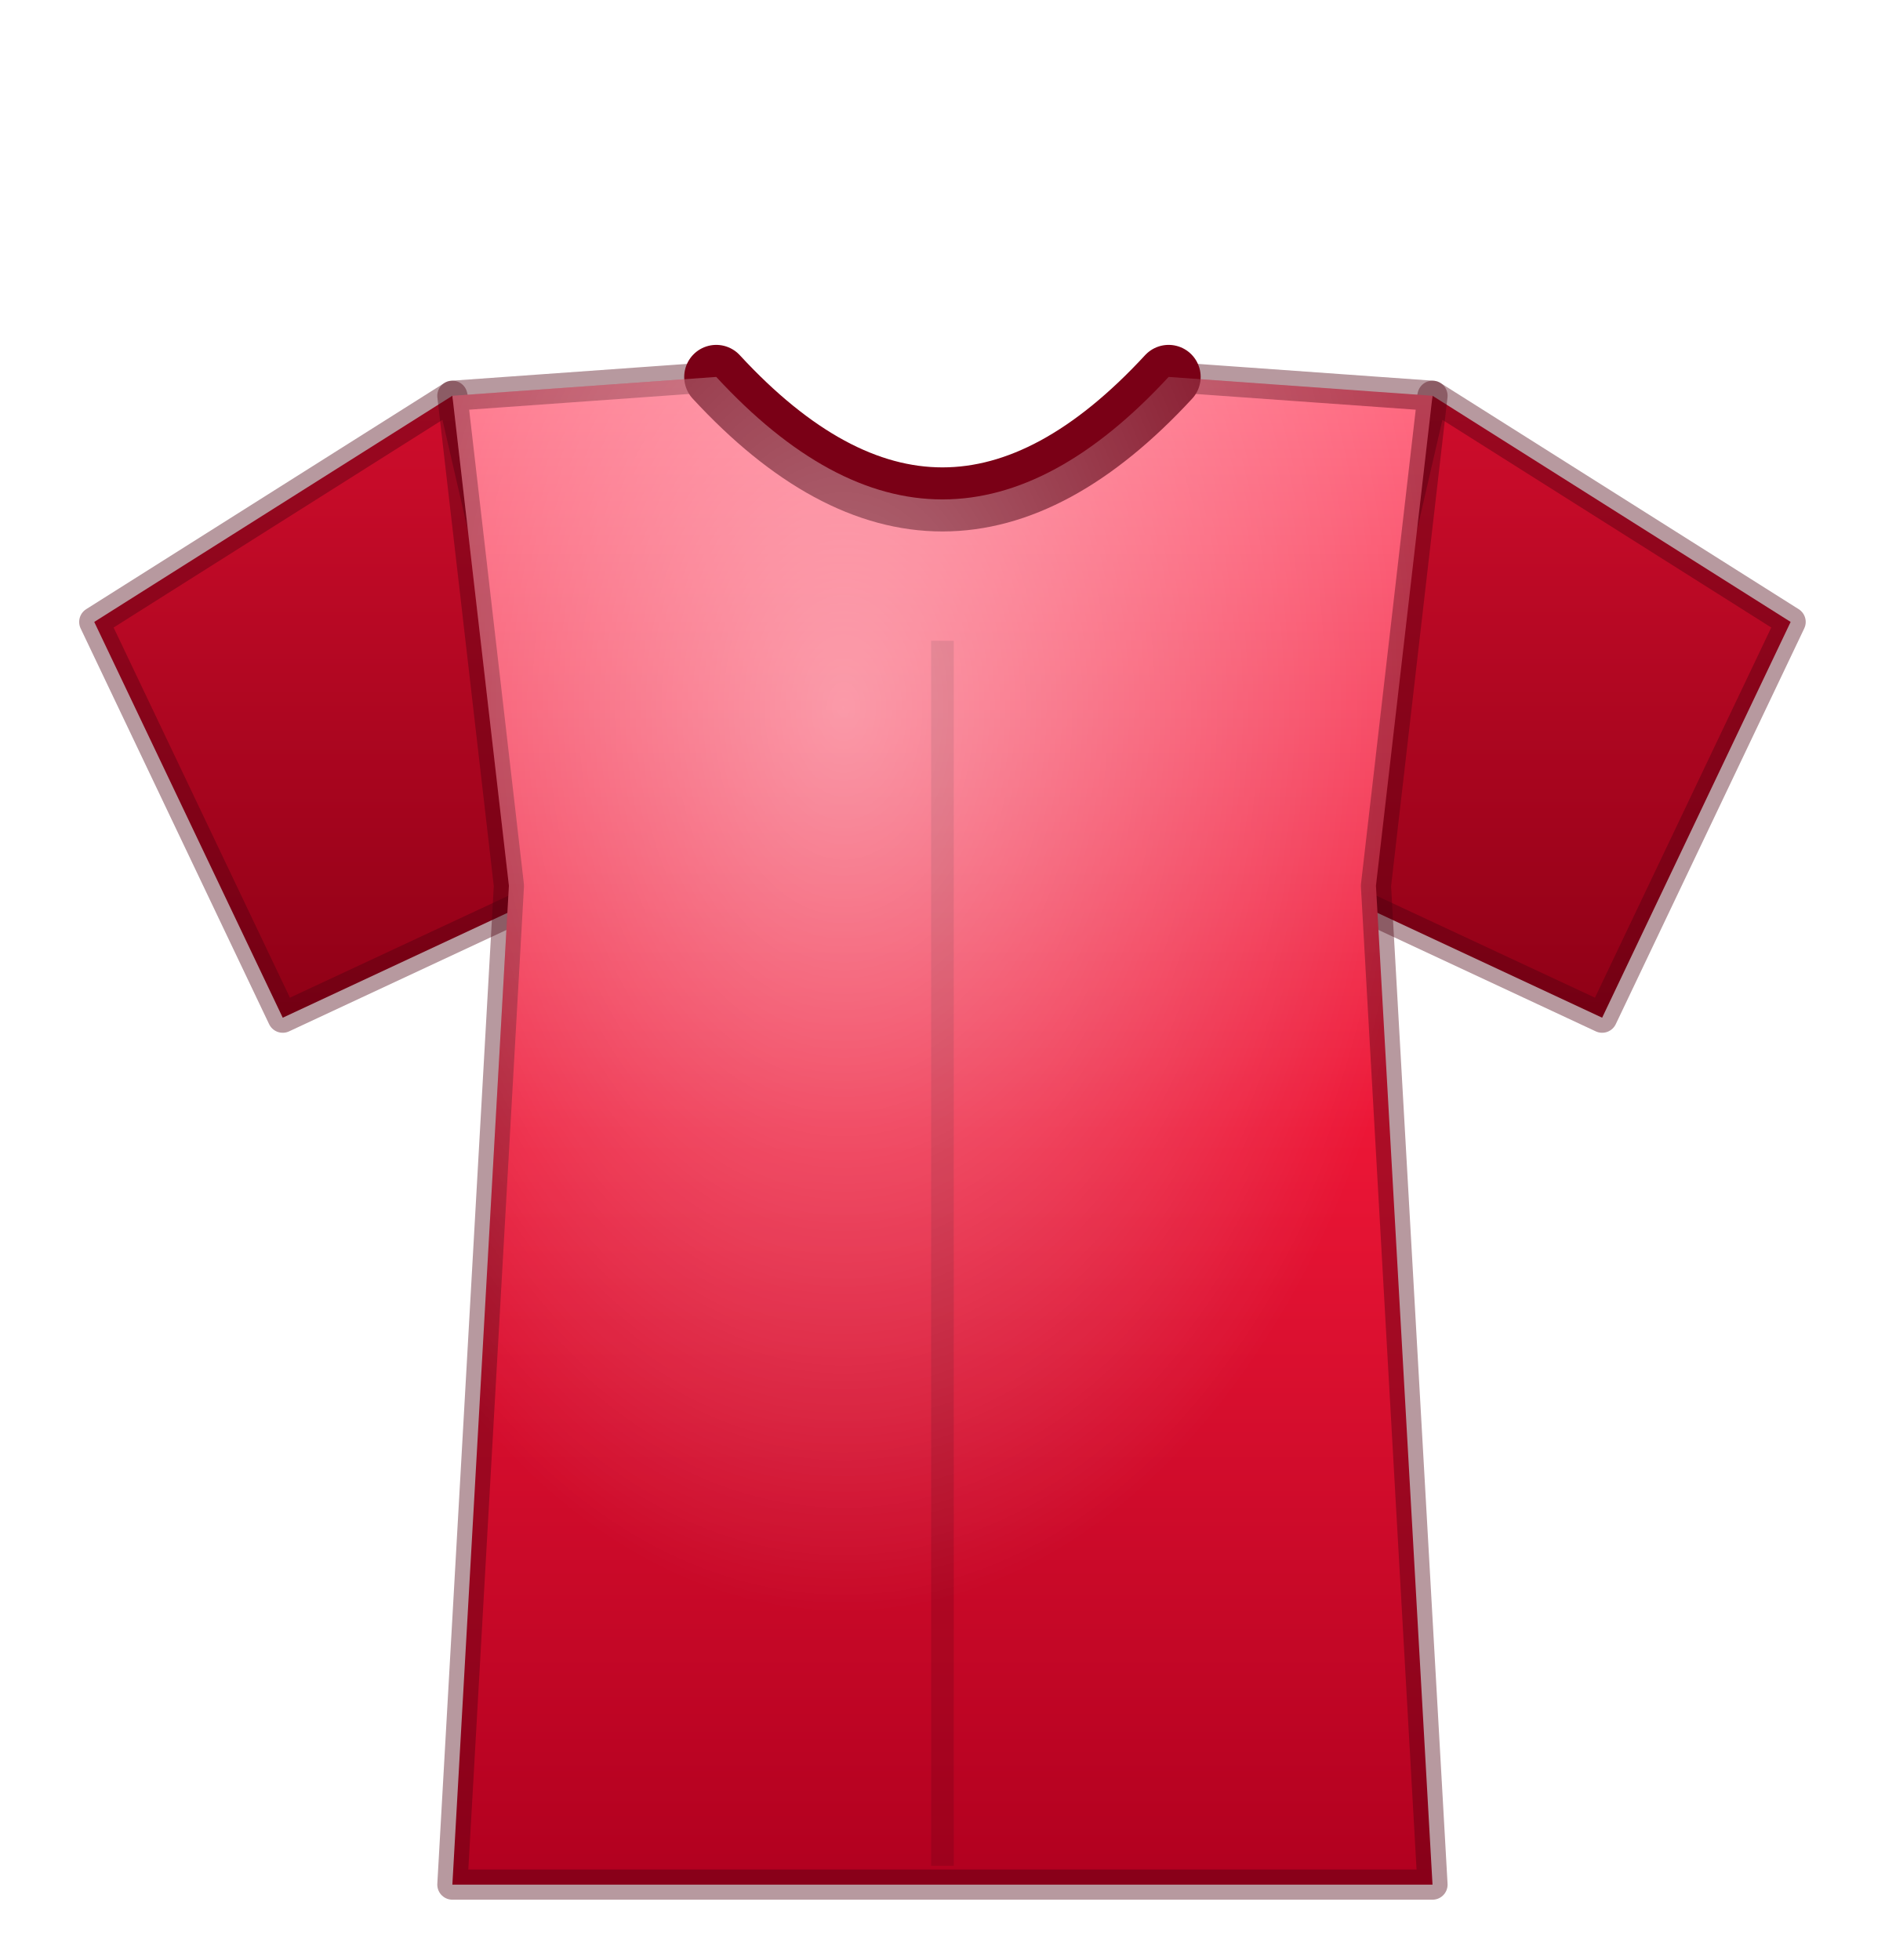
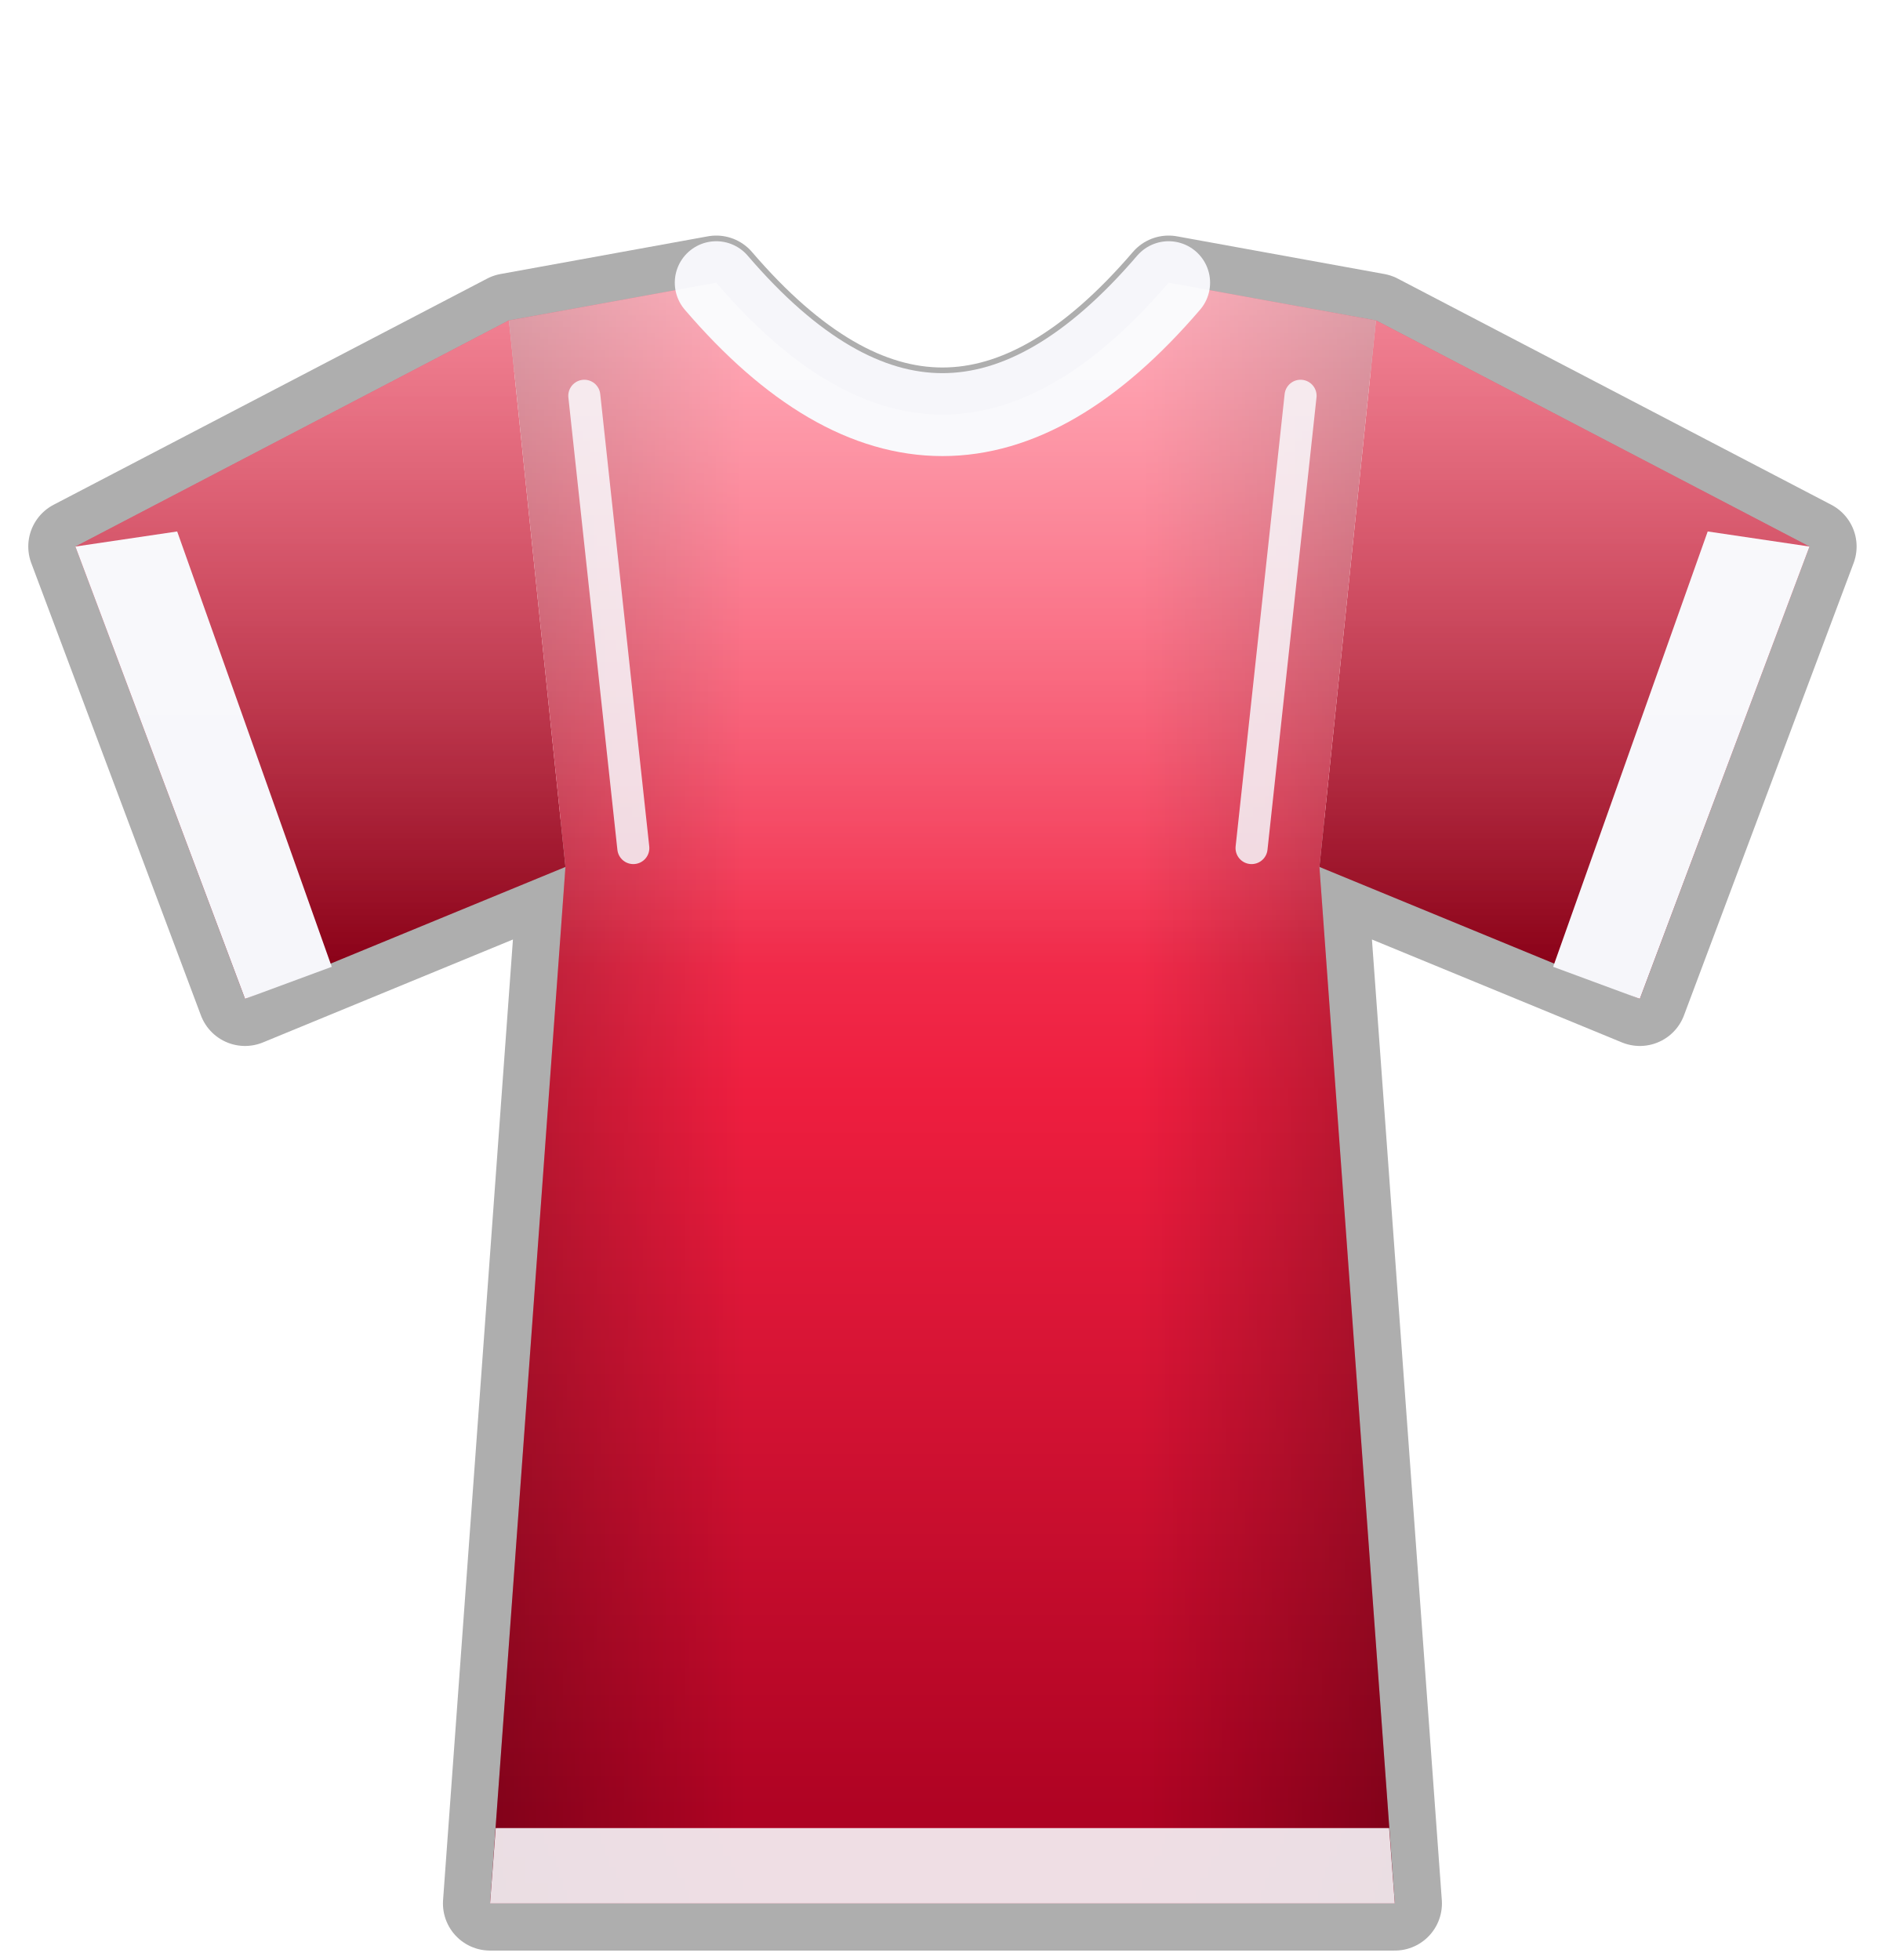
<svg xmlns="http://www.w3.org/2000/svg" viewBox="0 0 100 104">
  <defs>
    <linearGradient id="body" x1="0" y1="0" x2="0" y2="1">
-       <stop offset="0" stop-color="#ff6d84" />
-       <stop offset=".5" stop-color="#ec1636" />
-       <stop offset="1" stop-color="#b1001f" />
+       <stop offset="0" stop-color="#ff6b82" />
+       <stop offset=".5" stop-color="#ee1e3f" />
+       <stop offset="1" stop-color="#a80020" />
    </linearGradient>
    <linearGradient id="sleeve" x1="0" y1="0" x2="0" y2="1">
-       <stop offset="0" stop-color="#cf0d2c" />
-       <stop offset="1" stop-color="#8f0016" />
+       <stop offset="0" stop-color="#e5203f" />
+       <stop offset="1" stop-color="#860016" />
    </linearGradient>
-     <radialGradient id="gloss" cx=".4" cy=".22" r=".6">
-       <stop offset="0" stop-color="#ffffff" stop-opacity=".45" />
-       <stop offset="1" stop-color="#ffffff" stop-opacity="0" />
-     </radialGradient>
+     <linearGradient id="side" x1="0" y1="0" x2="1" y2="0">
+       <stop offset="0" stop-color="#000" stop-opacity=".26" />
+       <stop offset=".28" stop-color="#000" stop-opacity="0" />
+       <stop offset=".72" stop-color="#000" stop-opacity="0" />
+       <stop offset="1" stop-color="#000" stop-opacity=".26" />
+     </linearGradient>
+     <linearGradient id="gloss" x1="0" y1="0" x2="0" y2="1">
+       <stop offset="0" stop-color="#fff" stop-opacity=".45" />
+       <stop offset=".42" stop-color="#fff" stop-opacity="0" />
+     </linearGradient>
  </defs>
-   <g stroke="#4d0010" stroke-opacity=".4" stroke-width="1.6" stroke-linejoin="round">
-     <path d="M24,21 L5,33 L15,54 L30,47 Z" fill="url(#sleeve)" />
-     <path d="M76,21 L95,33 L85,54 L70,47 Z" fill="url(#sleeve)" />
-     <path d="M38,20 L24,21 L27,47 L24,100 L76,100 L73,47 L76,21 L62,20 Q50,33 38,20 Z" fill="url(#body)" />
-   </g>
-   <path d="M50,34 L50,99" stroke="#4d0010" stroke-opacity=".2" stroke-width="1.2" />
-   <path d="M38,20 Q50,33 62,20" fill="none" stroke="#7a0016" stroke-width="3.4" stroke-linecap="round" />
-   <path d="M38,20 L24,21 L27,47 L24,100 L76,100 L73,47 L76,21 L62,20 Q50,33 38,20 Z" fill="url(#gloss)" />
+   <path d="M38,15 L27,17 L4,29 L13,53 L30,46 L26,101 L74,101 L70,46 L87,53 L96,29 L73,17 L62,15 Q50,29 38,15 Z" fill="none" stroke="#000" stroke-opacity=".32" stroke-width="5" stroke-linejoin="round" />
+   <path d="M27,17 L4,29 L13,53 L30,46 Z" fill="url(#sleeve)" />
+   <path d="M73,17 L96,29 L87,53 L70,46 Z" fill="url(#sleeve)" />
+   <path d="M4,29 L13,53 L17.6,51.3 L9.4,28.2 Z" fill="#f6f6fa" />
+   <path d="M96,29 L87,53 L82.4,51.3 L90.6,28.2 Z" fill="#f6f6fa" />
+   <path d="M38,15 L27,17 L30,46 L26,101 L74,101 L70,46 L73,17 L62,15 Q50,29 38,15 Z" fill="url(#body)" />
+   <path d="M38,15 L27,17 L30,46 L26,101 L74,101 L70,46 L73,17 L62,15 Q50,29 38,15 Z" fill="url(#side)" />
+   <path d="M26.3,97 L73.7,97 L74,101 L26,101 Z" fill="#f6f6fa" fill-opacity=".9" />
+   <path d="M31,21 L33.6,45" stroke="#f6f6fa" stroke-opacity=".85" stroke-width="1.7" stroke-linecap="round" />
+   <path d="M69,21 L66.4,45" stroke="#f6f6fa" stroke-opacity=".85" stroke-width="1.7" stroke-linecap="round" />
+   <path d="M38,15 Q50,29 62,15" fill="none" stroke="#f6f6fa" stroke-width="4.4" stroke-linecap="round" />
+   <path d="M38,15 L27,17 L4,29 L13,53 L30,46 L26,101 L74,101 L70,46 L87,53 L96,29 L73,17 L62,15 Q50,29 38,15 Z" fill="url(#gloss)" />
</svg>
